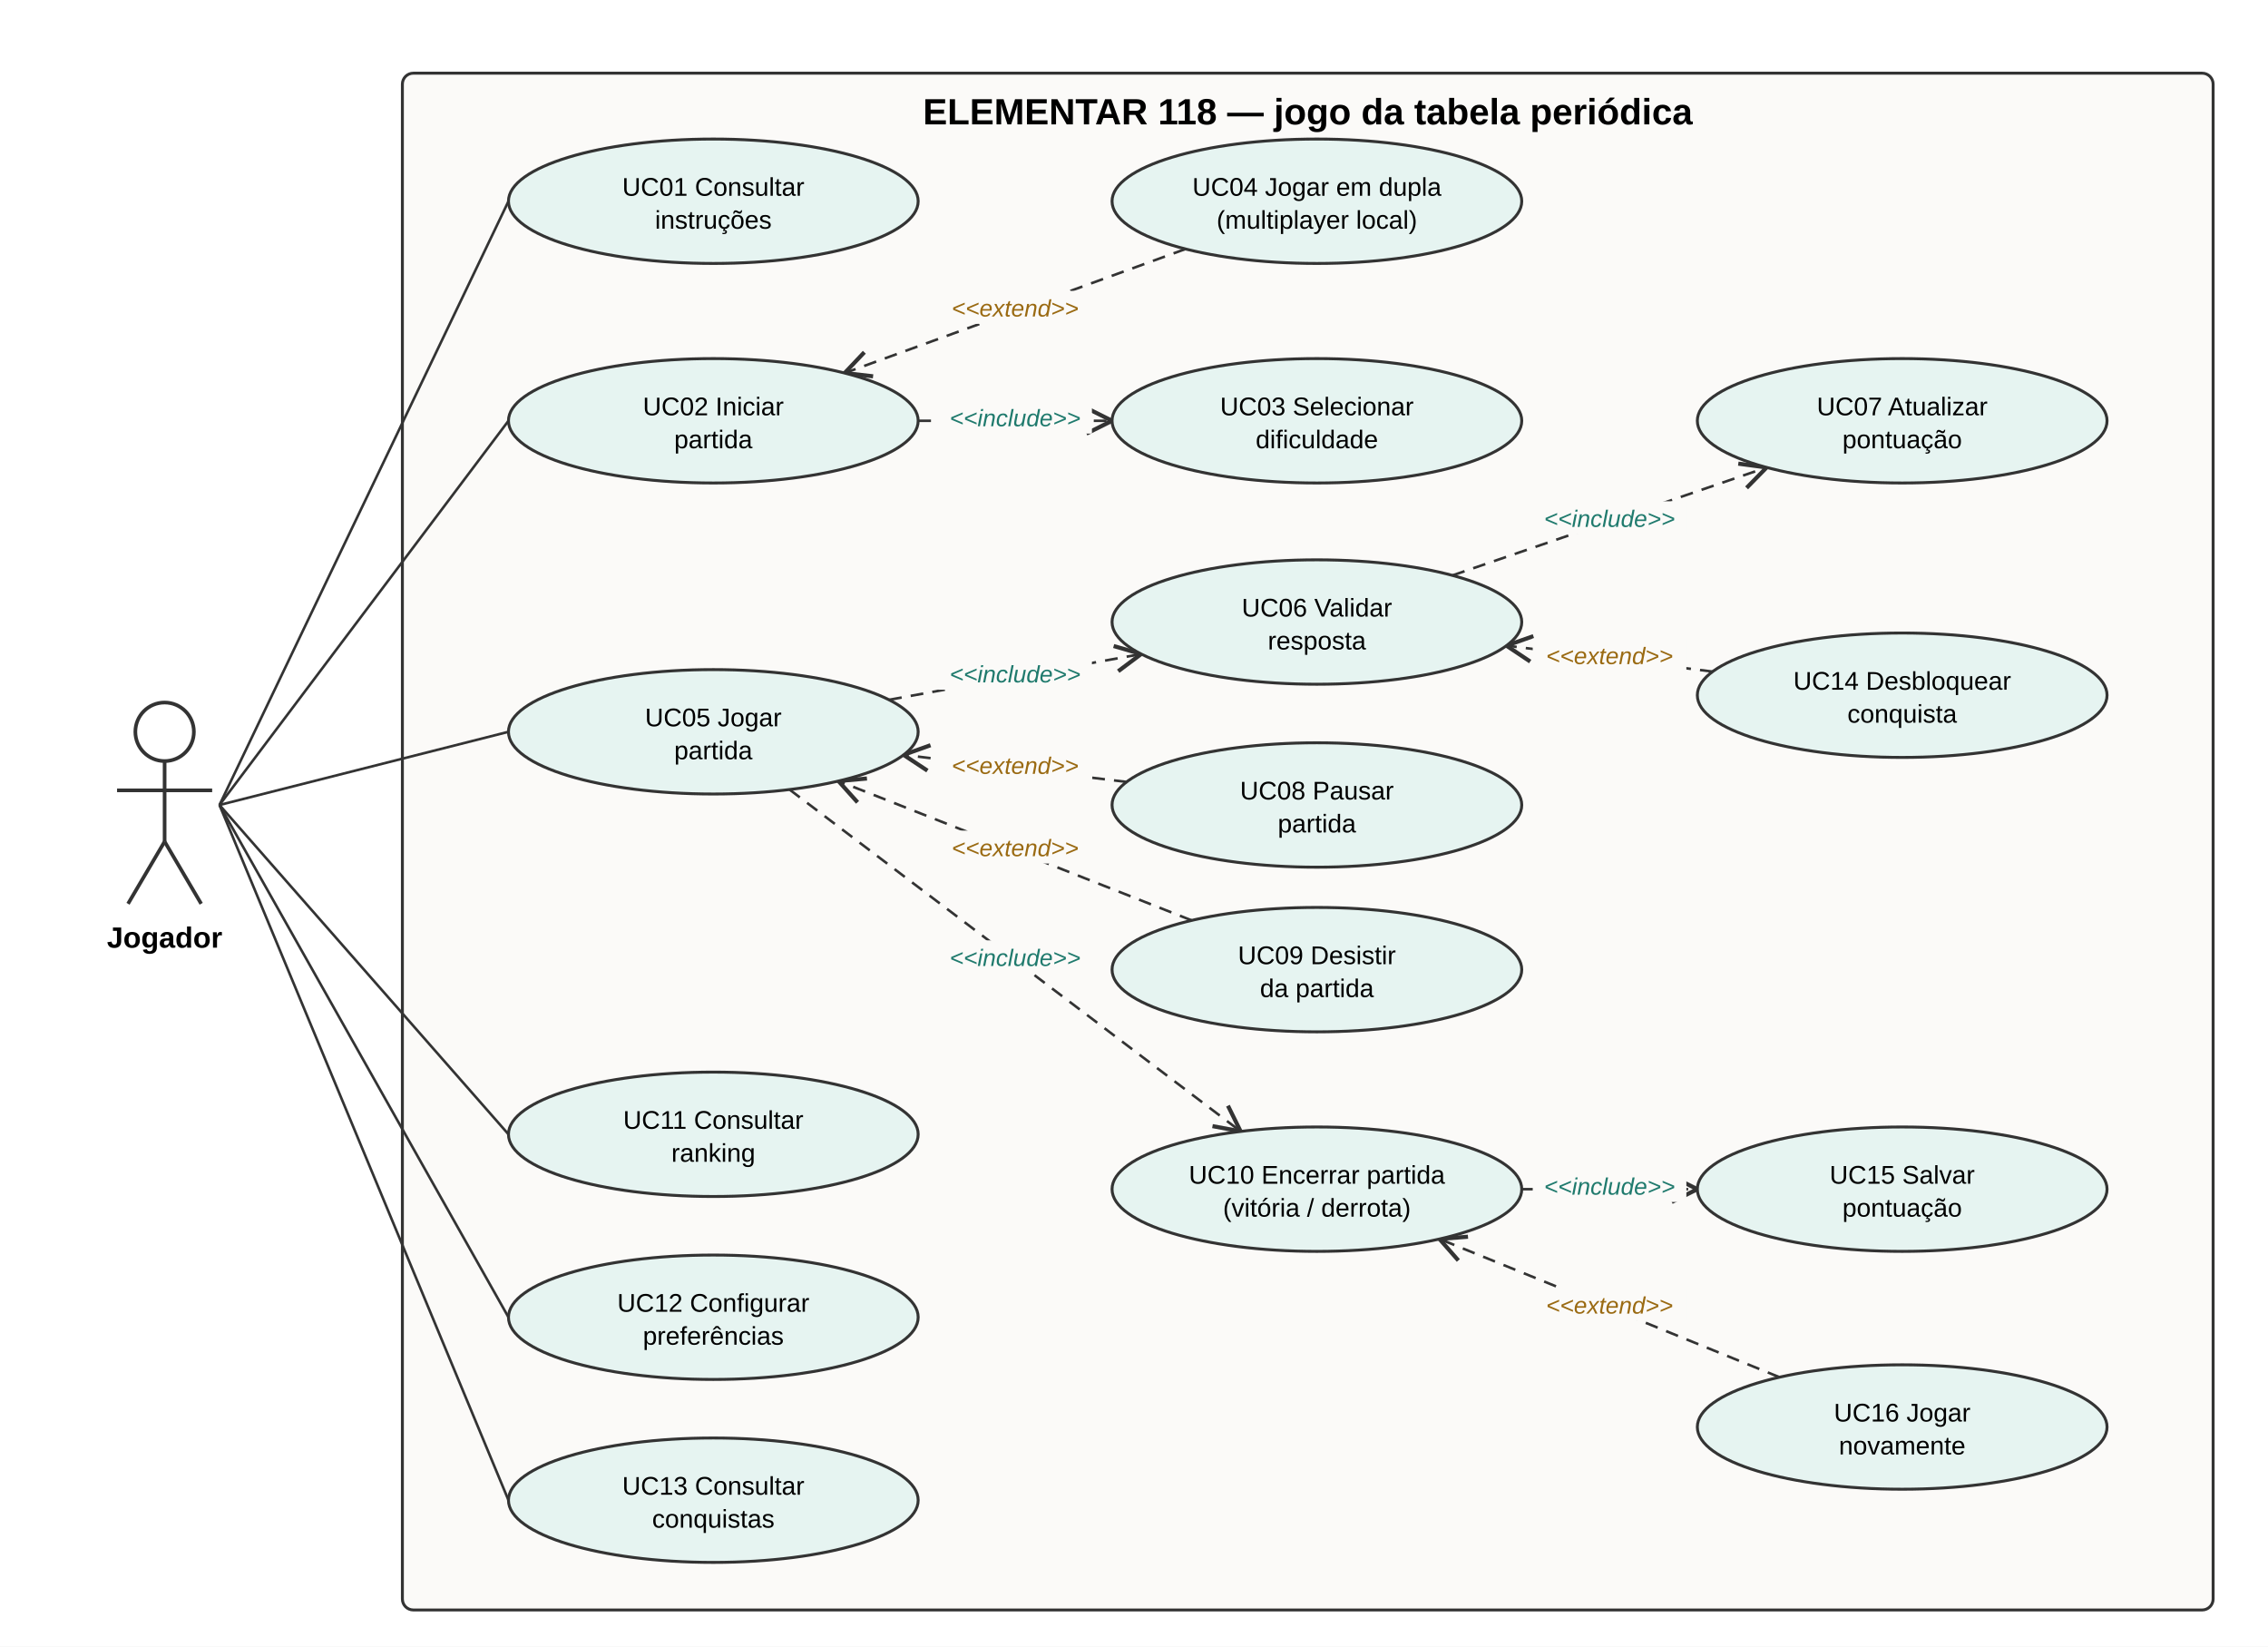
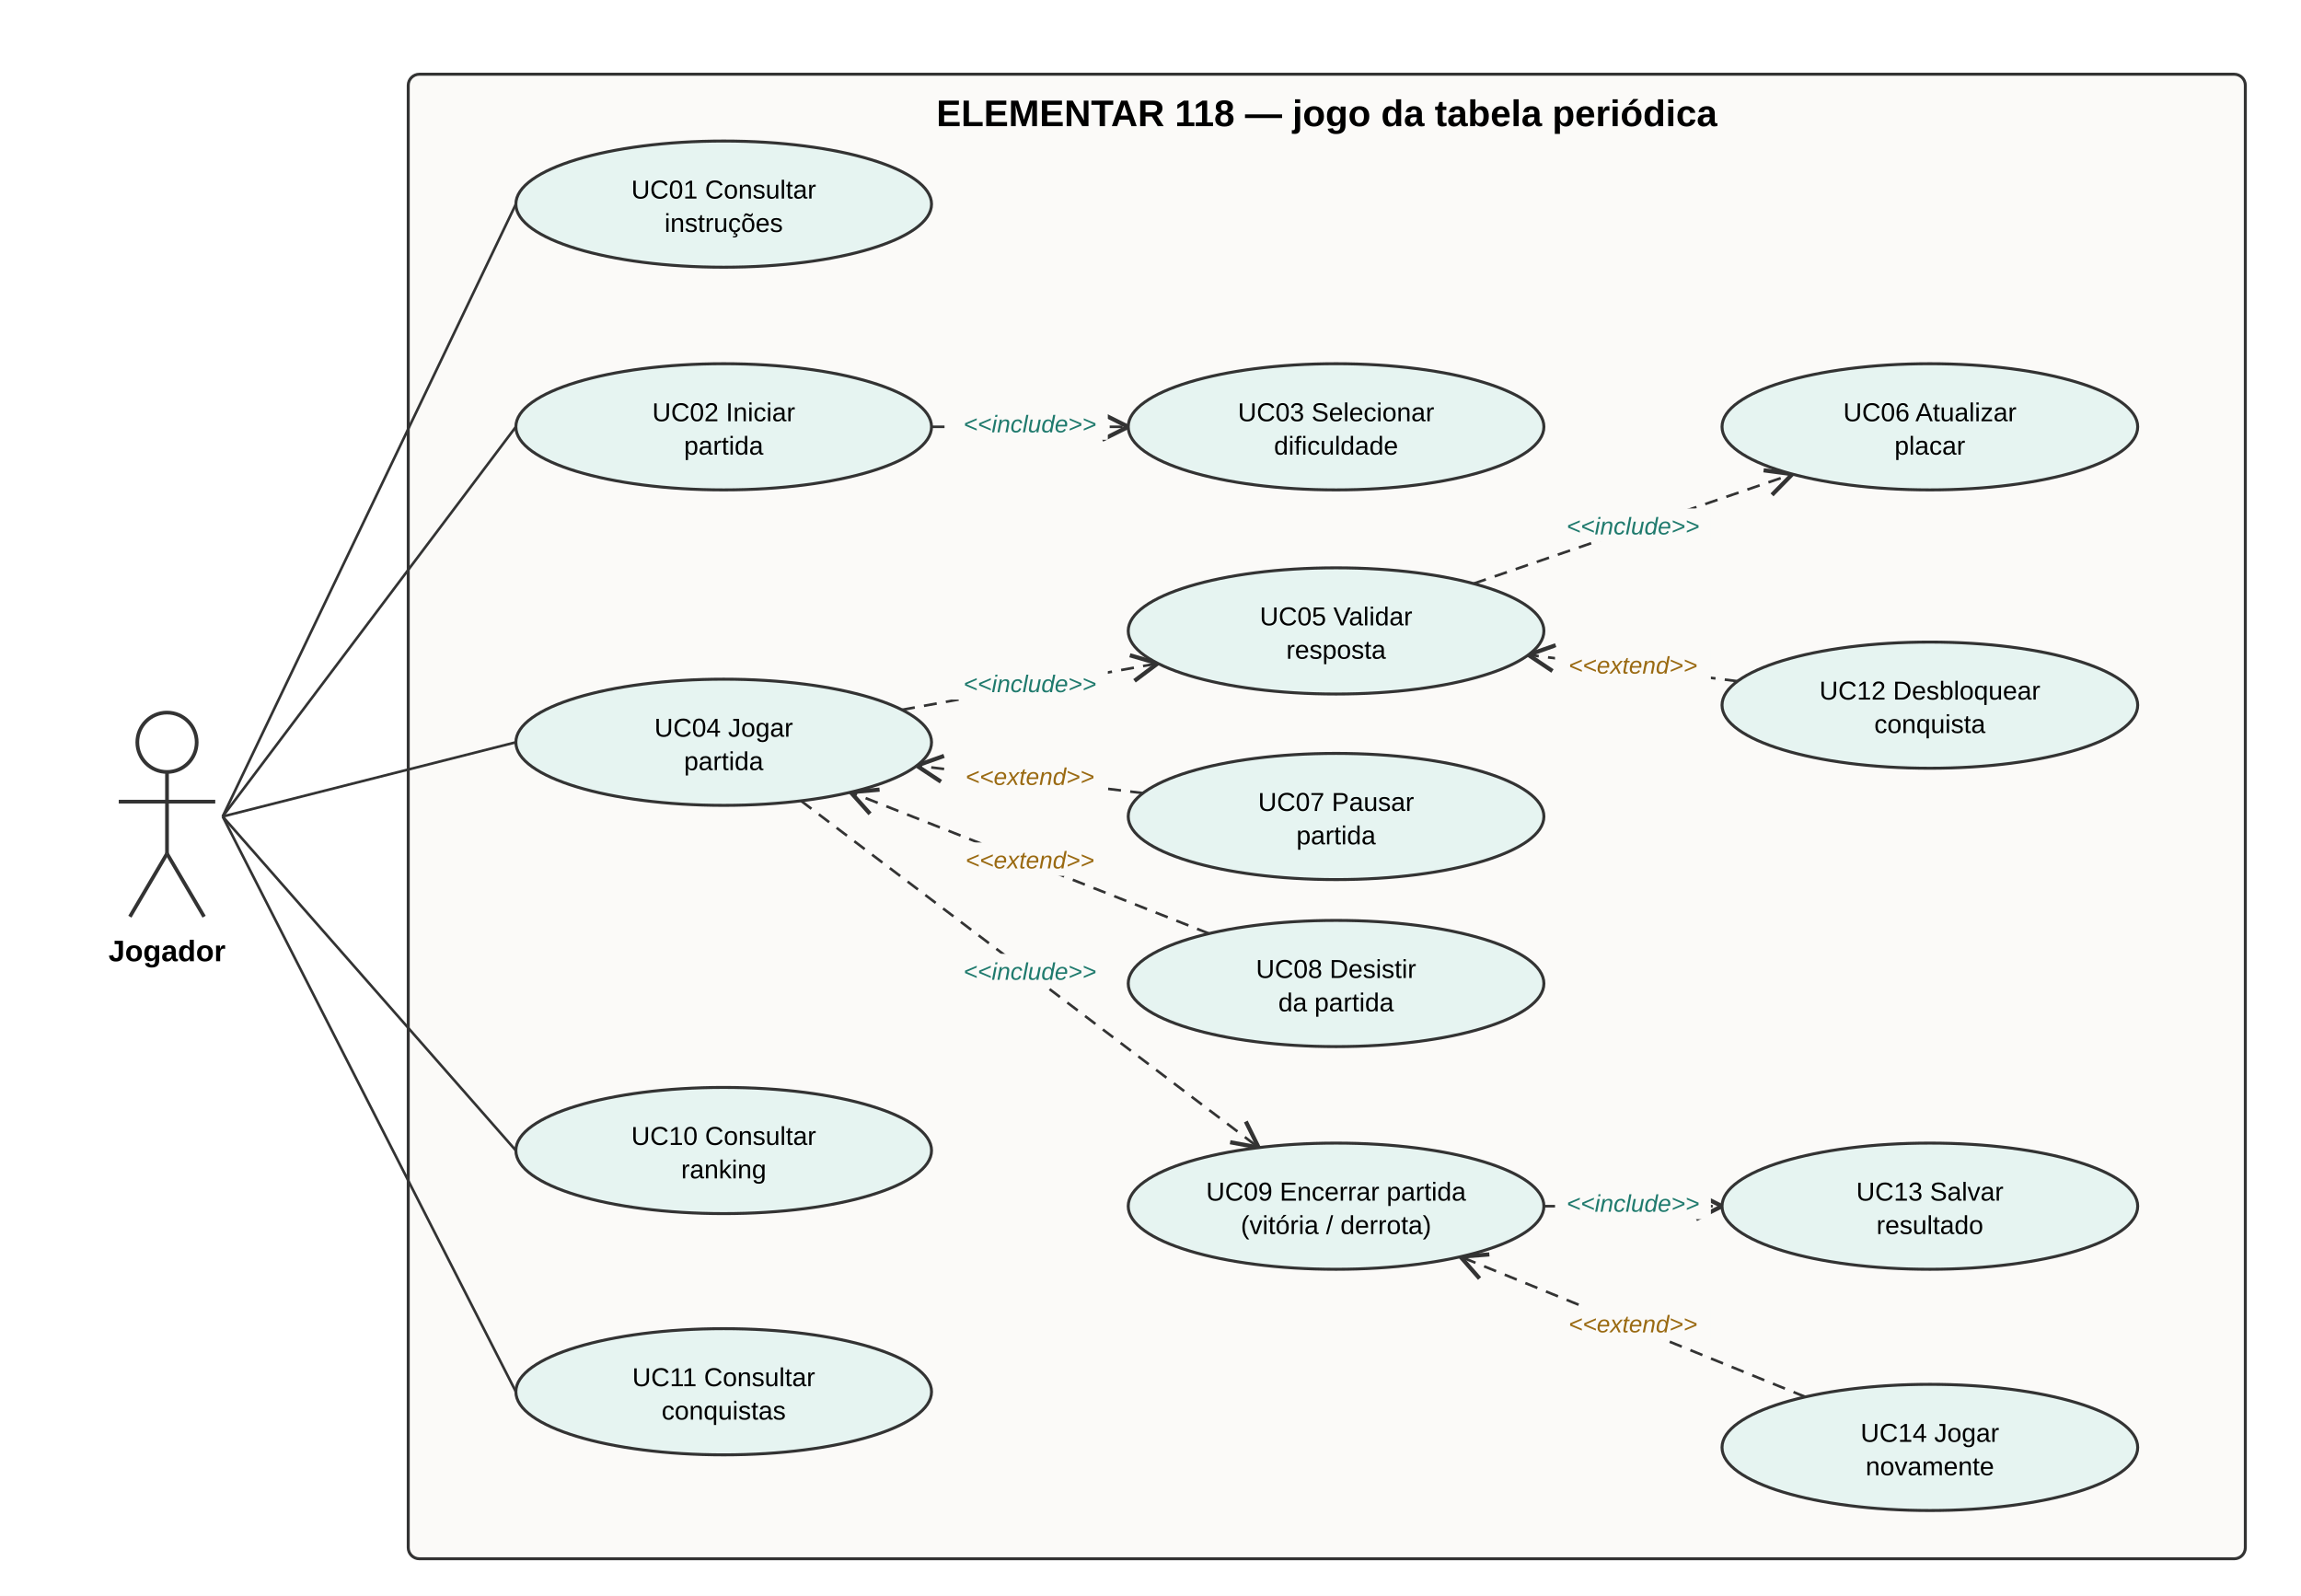
- <svg xmlns="http://www.w3.org/2000/svg" viewBox="0 0 1240 900" width="1240" height="900" font-family="Arial, Helvetica, sans-serif">
+ <svg xmlns="http://www.w3.org/2000/svg" viewBox="0 0 1240 860" width="1240" height="860" font-family="Arial, Helvetica, sans-serif">
  <defs>
    <marker id="seta" viewBox="0 0 12 12" refX="11" refY="6" markerWidth="12" markerHeight="12" orient="auto-start-reverse">
      <path d="M1 1 L11 6 L1 11" fill="none" stroke="#333" stroke-width="1.6" />
    </marker>
  </defs>
  <rect width="100%" height="100%" fill="#ffffff" />
-   <rect x="220" y="40" width="990" height="840" rx="6" fill="#fbfaf8" stroke="#333" stroke-width="1.6" />
+   <rect x="220" y="40" width="990" height="800" rx="6" fill="#fbfaf8" stroke="#333" stroke-width="1.6" />
  <text x="715.0" y="68" text-anchor="middle" font-size="20" font-weight="bold">ELEMENTAR 118 — jogo da tabela periódica</text>
  <g stroke="#333" stroke-width="2" fill="none">
    <circle cx="90" cy="400" r="16" />
    <line x1="90" y1="416" x2="90" y2="460" />
    <line x1="64" y1="432" x2="116" y2="432" />
    <line x1="90" y1="460" x2="70" y2="494" />
    <line x1="90" y1="460" x2="110" y2="494" />
  </g>
  <text x="90" y="518" text-anchor="middle" font-size="16" font-weight="bold">Jogador</text>
  <line x1="120" y1="440" x2="278.0" y2="110.0" stroke="#333" stroke-width="1.4" />
  <line x1="120" y1="440" x2="278.0" y2="230.0" stroke="#333" stroke-width="1.4" />
  <line x1="120" y1="440" x2="278.0" y2="400.0" stroke="#333" stroke-width="1.4" />
  <line x1="120" y1="440" x2="278.0" y2="620.0" stroke="#333" stroke-width="1.4" />
-   <line x1="120" y1="440" x2="278.0" y2="720.0" stroke="#333" stroke-width="1.4" />
-   <line x1="120" y1="440" x2="278.0" y2="820.0" stroke="#333" stroke-width="1.4" />
+   <line x1="120" y1="440" x2="278.0" y2="750.0" stroke="#333" stroke-width="1.4" />
  <line x1="502.0" y1="230.0" x2="608.0" y2="230.0" stroke="#333" stroke-width="1.4" stroke-dasharray="7 5" marker-end="url(#seta)" />
  <rect x="513.0" y="219.0" width="84" height="18" fill="#fbfaf8" />
  <text x="555.0" y="233.0" text-anchor="middle" font-size="13" font-style="italic" fill="#1f7a6d">&lt;&lt;include&gt;&gt;</text>
-   <line x1="648.2" y1="136.1" x2="461.8" y2="203.9" stroke="#333" stroke-width="1.4" stroke-dasharray="7 5" marker-end="url(#seta)" />
-   <rect x="513.0" y="159.0" width="84" height="18" fill="#fbfaf8" />
-   <text x="555.0" y="173.0" text-anchor="middle" font-size="13" font-style="italic" fill="#9a6a12">&lt;&lt;extend&gt;&gt;</text>
  <line x1="486.1" y1="382.5" x2="623.9" y2="357.5" stroke="#333" stroke-width="1.4" stroke-dasharray="7 5" marker-end="url(#seta)" />
  <rect x="513.0" y="359.0" width="84" height="18" fill="#fbfaf8" />
  <text x="555.0" y="373.0" text-anchor="middle" font-size="13" font-style="italic" fill="#1f7a6d">&lt;&lt;include&gt;&gt;</text>
  <line x1="794.1" y1="314.5" x2="965.9" y2="255.5" stroke="#333" stroke-width="1.4" stroke-dasharray="7 5" marker-end="url(#seta)" />
  <rect x="838.0" y="274.0" width="84" height="18" fill="#fbfaf8" />
  <text x="880.0" y="288.0" text-anchor="middle" font-size="13" font-style="italic" fill="#1f7a6d">&lt;&lt;include&gt;&gt;</text>
-   <line x1="936.4" y1="367.1" x2="823.6" y2="352.9" stroke="#333" stroke-width="1.4" stroke-dasharray="7 5" marker-end="url(#seta)" />
-   <rect x="838.0" y="349.0" width="84" height="18" fill="#fbfaf8" />
-   <text x="880.0" y="363.0" text-anchor="middle" font-size="13" font-style="italic" fill="#9a6a12">&lt;&lt;extend&gt;&gt;</text>
+   <line x1="431.7" y1="431.6" x2="678.3" y2="618.4" stroke="#333" stroke-width="1.4" stroke-dasharray="7 5" marker-end="url(#seta)" />
+   <rect x="513.0" y="514.0" width="84" height="18" fill="#fbfaf8" />
+   <text x="555.0" y="528.0" text-anchor="middle" font-size="13" font-style="italic" fill="#1f7a6d">&lt;&lt;include&gt;&gt;</text>
+   <line x1="832.0" y1="650.0" x2="928.0" y2="650.0" stroke="#333" stroke-width="1.4" stroke-dasharray="7 5" marker-end="url(#seta)" />
+   <rect x="838.0" y="639.0" width="84" height="18" fill="#fbfaf8" />
+   <text x="880.0" y="653.0" text-anchor="middle" font-size="13" font-style="italic" fill="#1f7a6d">&lt;&lt;include&gt;&gt;</text>
  <line x1="616.0" y1="427.4" x2="494.0" y2="412.6" stroke="#333" stroke-width="1.4" stroke-dasharray="7 5" marker-end="url(#seta)" />
  <rect x="513.0" y="409.0" width="84" height="18" fill="#fbfaf8" />
  <text x="555.0" y="423.0" text-anchor="middle" font-size="13" font-style="italic" fill="#9a6a12">&lt;&lt;extend&gt;&gt;</text>
  <line x1="651.6" y1="503.1" x2="458.4" y2="426.9" stroke="#333" stroke-width="1.4" stroke-dasharray="7 5" marker-end="url(#seta)" />
  <rect x="513.0" y="454.0" width="84" height="18" fill="#fbfaf8" />
  <text x="555.0" y="468.0" text-anchor="middle" font-size="13" font-style="italic" fill="#9a6a12">&lt;&lt;extend&gt;&gt;</text>
-   <line x1="431.7" y1="431.6" x2="678.3" y2="618.4" stroke="#333" stroke-width="1.4" stroke-dasharray="7 5" marker-end="url(#seta)" />
-   <rect x="513.0" y="514.0" width="84" height="18" fill="#fbfaf8" />
-   <text x="555.0" y="528.0" text-anchor="middle" font-size="13" font-style="italic" fill="#1f7a6d">&lt;&lt;include&gt;&gt;</text>
-   <line x1="832.0" y1="650.0" x2="928.0" y2="650.0" stroke="#333" stroke-width="1.4" stroke-dasharray="7 5" marker-end="url(#seta)" />
-   <rect x="838.0" y="639.0" width="84" height="18" fill="#fbfaf8" />
-   <text x="880.0" y="653.0" text-anchor="middle" font-size="13" font-style="italic" fill="#1f7a6d">&lt;&lt;include&gt;&gt;</text>
+   <line x1="936.4" y1="367.1" x2="823.6" y2="352.9" stroke="#333" stroke-width="1.4" stroke-dasharray="7 5" marker-end="url(#seta)" />
+   <rect x="838.0" y="349.0" width="84" height="18" fill="#fbfaf8" />
+   <text x="880.0" y="363.0" text-anchor="middle" font-size="13" font-style="italic" fill="#9a6a12">&lt;&lt;extend&gt;&gt;</text>
  <line x1="973.0" y1="752.8" x2="787.0" y2="677.2" stroke="#333" stroke-width="1.4" stroke-dasharray="7 5" marker-end="url(#seta)" />
  <rect x="838.0" y="704.0" width="84" height="18" fill="#fbfaf8" />
  <text x="880.0" y="718.0" text-anchor="middle" font-size="13" font-style="italic" fill="#9a6a12">&lt;&lt;extend&gt;&gt;</text>
  <ellipse cx="390" cy="110" rx="112" ry="34" fill="#e6f4f1" stroke="#333" stroke-width="1.6" />
  <text x="390" y="107" text-anchor="middle" font-size="14">UC01 Consultar</text>
  <text x="390" y="125" text-anchor="middle" font-size="14">instruções</text>
  <ellipse cx="390" cy="230" rx="112" ry="34" fill="#e6f4f1" stroke="#333" stroke-width="1.6" />
  <text x="390" y="227" text-anchor="middle" font-size="14">UC02 Iniciar</text>
  <text x="390" y="245" text-anchor="middle" font-size="14">partida</text>
  <ellipse cx="390" cy="400" rx="112" ry="34" fill="#e6f4f1" stroke="#333" stroke-width="1.6" />
-   <text x="390" y="397" text-anchor="middle" font-size="14">UC05 Jogar</text>
+   <text x="390" y="397" text-anchor="middle" font-size="14">UC04 Jogar</text>
  <text x="390" y="415" text-anchor="middle" font-size="14">partida</text>
  <ellipse cx="390" cy="620" rx="112" ry="34" fill="#e6f4f1" stroke="#333" stroke-width="1.6" />
-   <text x="390" y="617" text-anchor="middle" font-size="14">UC11 Consultar</text>
+   <text x="390" y="617" text-anchor="middle" font-size="14">UC10 Consultar</text>
  <text x="390" y="635" text-anchor="middle" font-size="14">ranking</text>
-   <ellipse cx="390" cy="720" rx="112" ry="34" fill="#e6f4f1" stroke="#333" stroke-width="1.6" />
-   <text x="390" y="717" text-anchor="middle" font-size="14">UC12 Configurar</text>
-   <text x="390" y="735" text-anchor="middle" font-size="14">preferências</text>
-   <ellipse cx="390" cy="820" rx="112" ry="34" fill="#e6f4f1" stroke="#333" stroke-width="1.6" />
-   <text x="390" y="817" text-anchor="middle" font-size="14">UC13 Consultar</text>
-   <text x="390" y="835" text-anchor="middle" font-size="14">conquistas</text>
-   <ellipse cx="720" cy="110" rx="112" ry="34" fill="#e6f4f1" stroke="#333" stroke-width="1.6" />
-   <text x="720" y="107" text-anchor="middle" font-size="14">UC04 Jogar em dupla</text>
-   <text x="720" y="125" text-anchor="middle" font-size="14">(multiplayer local)</text>
+   <ellipse cx="390" cy="750" rx="112" ry="34" fill="#e6f4f1" stroke="#333" stroke-width="1.6" />
+   <text x="390" y="747" text-anchor="middle" font-size="14">UC11 Consultar</text>
+   <text x="390" y="765" text-anchor="middle" font-size="14">conquistas</text>
  <ellipse cx="720" cy="230" rx="112" ry="34" fill="#e6f4f1" stroke="#333" stroke-width="1.6" />
  <text x="720" y="227" text-anchor="middle" font-size="14">UC03 Selecionar</text>
  <text x="720" y="245" text-anchor="middle" font-size="14">dificuldade</text>
  <ellipse cx="720" cy="340" rx="112" ry="34" fill="#e6f4f1" stroke="#333" stroke-width="1.6" />
-   <text x="720" y="337" text-anchor="middle" font-size="14">UC06 Validar</text>
+   <text x="720" y="337" text-anchor="middle" font-size="14">UC05 Validar</text>
  <text x="720" y="355" text-anchor="middle" font-size="14">resposta</text>
  <ellipse cx="720" cy="440" rx="112" ry="34" fill="#e6f4f1" stroke="#333" stroke-width="1.6" />
-   <text x="720" y="437" text-anchor="middle" font-size="14">UC08 Pausar</text>
+   <text x="720" y="437" text-anchor="middle" font-size="14">UC07 Pausar</text>
  <text x="720" y="455" text-anchor="middle" font-size="14">partida</text>
  <ellipse cx="720" cy="530" rx="112" ry="34" fill="#e6f4f1" stroke="#333" stroke-width="1.6" />
-   <text x="720" y="527" text-anchor="middle" font-size="14">UC09 Desistir</text>
+   <text x="720" y="527" text-anchor="middle" font-size="14">UC08 Desistir</text>
  <text x="720" y="545" text-anchor="middle" font-size="14">da partida</text>
  <ellipse cx="720" cy="650" rx="112" ry="34" fill="#e6f4f1" stroke="#333" stroke-width="1.6" />
-   <text x="720" y="647" text-anchor="middle" font-size="14">UC10 Encerrar partida</text>
+   <text x="720" y="647" text-anchor="middle" font-size="14">UC09 Encerrar partida</text>
  <text x="720" y="665" text-anchor="middle" font-size="14">(vitória / derrota)</text>
  <ellipse cx="1040" cy="230" rx="112" ry="34" fill="#e6f4f1" stroke="#333" stroke-width="1.6" />
-   <text x="1040" y="227" text-anchor="middle" font-size="14">UC07 Atualizar</text>
-   <text x="1040" y="245" text-anchor="middle" font-size="14">pontuação</text>
+   <text x="1040" y="227" text-anchor="middle" font-size="14">UC06 Atualizar</text>
+   <text x="1040" y="245" text-anchor="middle" font-size="14">placar</text>
  <ellipse cx="1040" cy="380" rx="112" ry="34" fill="#e6f4f1" stroke="#333" stroke-width="1.6" />
-   <text x="1040" y="377" text-anchor="middle" font-size="14">UC14 Desbloquear</text>
+   <text x="1040" y="377" text-anchor="middle" font-size="14">UC12 Desbloquear</text>
  <text x="1040" y="395" text-anchor="middle" font-size="14">conquista</text>
  <ellipse cx="1040" cy="650" rx="112" ry="34" fill="#e6f4f1" stroke="#333" stroke-width="1.6" />
-   <text x="1040" y="647" text-anchor="middle" font-size="14">UC15 Salvar</text>
-   <text x="1040" y="665" text-anchor="middle" font-size="14">pontuação</text>
+   <text x="1040" y="647" text-anchor="middle" font-size="14">UC13 Salvar</text>
+   <text x="1040" y="665" text-anchor="middle" font-size="14">resultado</text>
  <ellipse cx="1040" cy="780" rx="112" ry="34" fill="#e6f4f1" stroke="#333" stroke-width="1.6" />
-   <text x="1040" y="777" text-anchor="middle" font-size="14">UC16 Jogar</text>
+   <text x="1040" y="777" text-anchor="middle" font-size="14">UC14 Jogar</text>
  <text x="1040" y="795" text-anchor="middle" font-size="14">novamente</text>
</svg>
